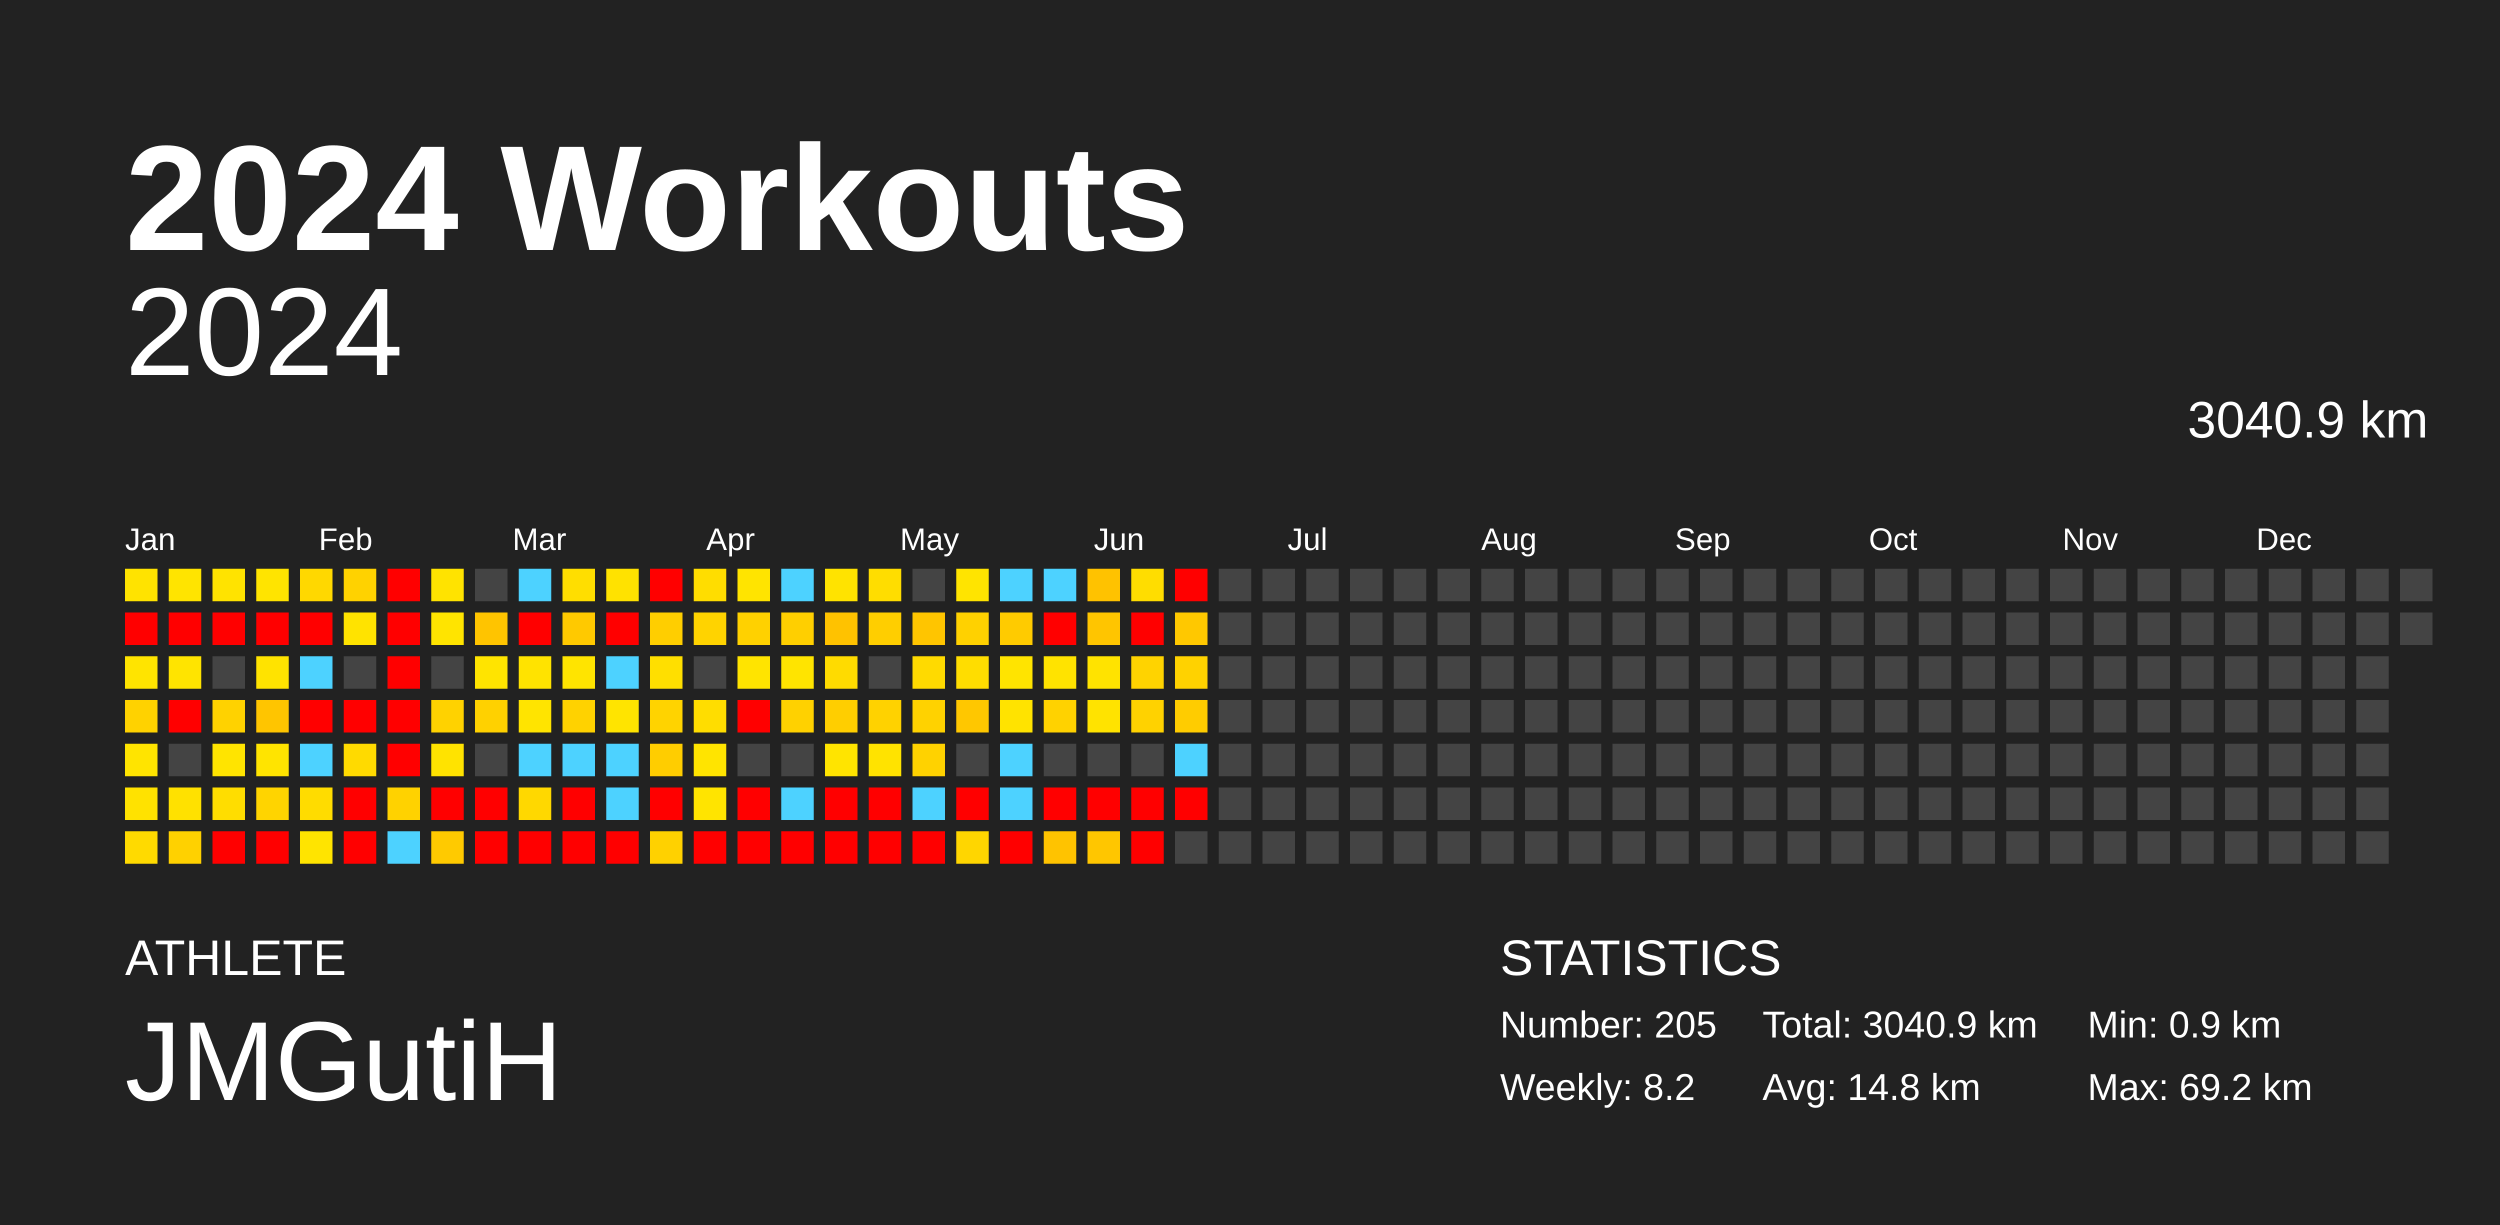
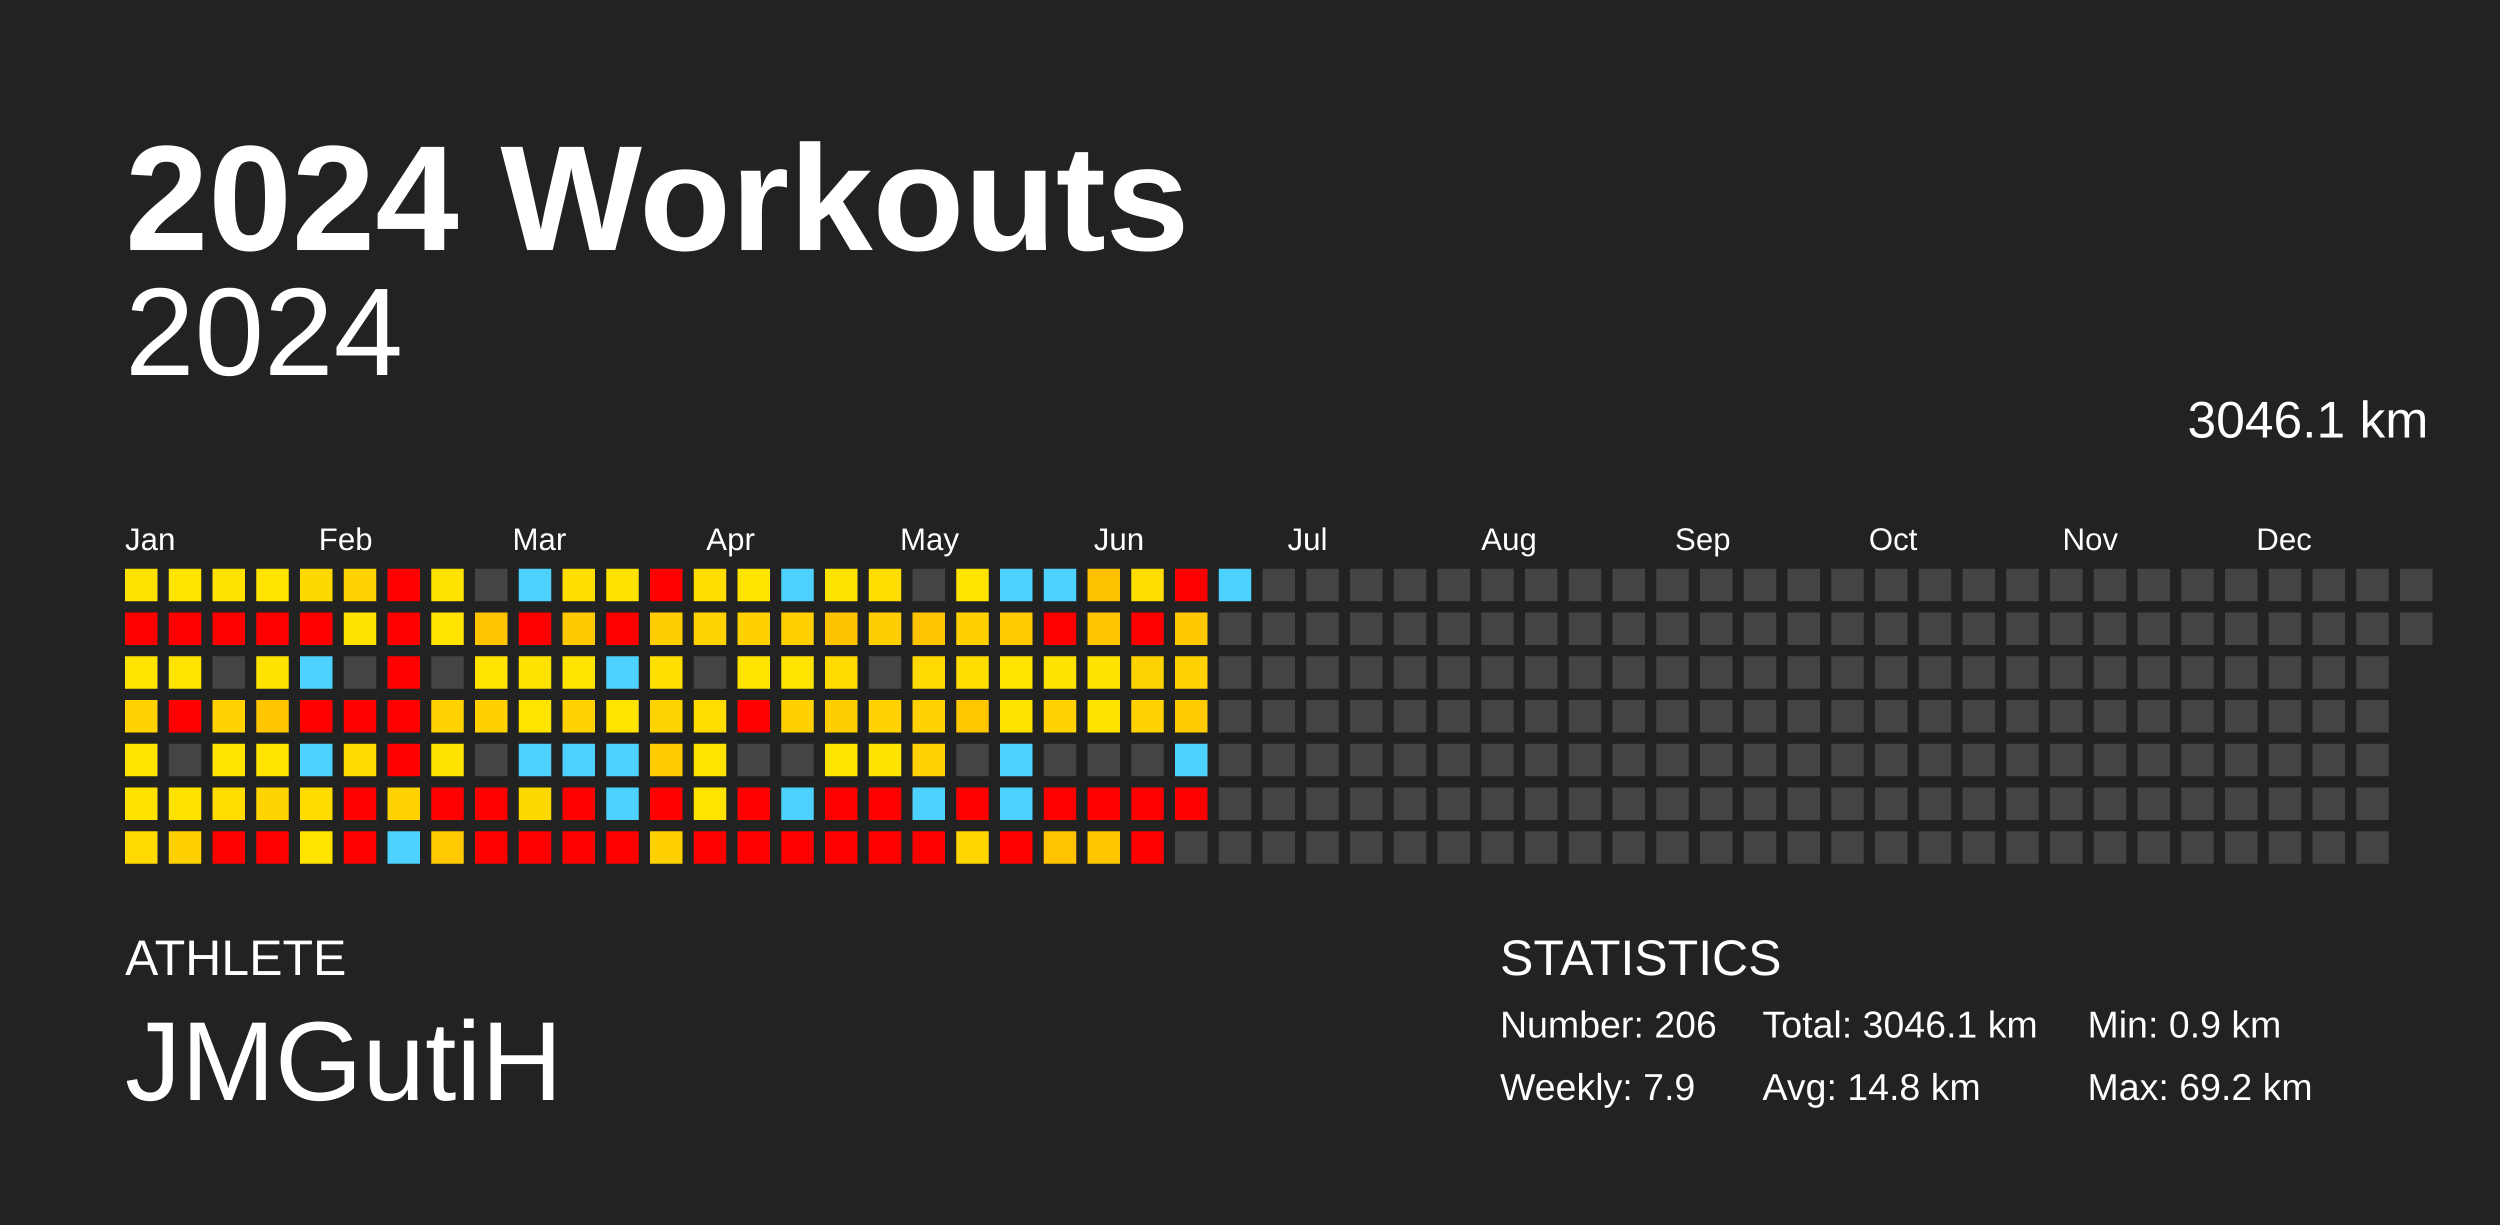
<svg xmlns="http://www.w3.org/2000/svg" baseProfile="full" height="98mm" version="1.1" viewBox="0,0,200,98" width="200mm">
  <defs />
  <rect fill="#222222" height="98" width="200" x="0" y="0" />
  <text fill="#FFFFFF" style="font-size:12px; font-family:Arial; font-weight:bold;" x="10" y="20">2024 Workouts</text>
  <text fill="#FFFFFF" style="font-size:4px; font-family:Arial" x="10" y="78">ATHLETE</text>
  <text fill="#FFFFFF" style="font-size:9px; font-family:Arial" x="10" y="88">JMGutiH</text>
  <text fill="#FFFFFF" style="font-size:4px; font-family:Arial" x="120" y="78">STATISTICS</text>
-   <text fill="#FFFFFF" style="font-size:3px; font-family:Arial" x="120" y="83">Number: 205</text>
-   <text fill="#FFFFFF" style="font-size:3px; font-family:Arial" x="120" y="88">Weekly: 8.2</text>
-   <text fill="#FFFFFF" style="font-size:3px; font-family:Arial" x="141" y="83">Total: 3040.9 km</text>
+   <text fill="#FFFFFF" style="font-size:3px; font-family:Arial" x="120" y="83">Number: 206</text>
+   <text fill="#FFFFFF" style="font-size:3px; font-family:Arial" x="120" y="88">Weekly: 7.9</text>
+   <text fill="#FFFFFF" style="font-size:3px; font-family:Arial" x="141" y="83">Total: 3046.1 km</text>
  <text fill="#FFFFFF" style="font-size:3px; font-family:Arial" x="141" y="88">Avg: 14.8 km</text>
  <text fill="#FFFFFF" style="font-size:3px; font-family:Arial" x="167" y="83">Min: 0.9 km</text>
  <text fill="#FFFFFF" style="font-size:3px; font-family:Arial" x="167" y="88">Max: 69.2 km</text>
  <text alignment-baseline="hanging" fill="#FFFFFF" style="font-size:10.0px; font-family:Arial;" x="10" y="30">2024</text>
-   <text alignment-baseline="hanging" fill="#FFFFFF" style="font-size:4.125px; font-family:Arial;" x="175" y="35">3040.9 km</text>
+   <text alignment-baseline="hanging" fill="#FFFFFF" style="font-size:4.125px; font-family:Arial;" x="175" y="35">3046.1 km</text>
  <text fill="#FFFFFF" style="font-size:2.5px; font-family:Arial" x="10.0" y="44">Jan</text>
  <text fill="#FFFFFF" style="font-size:2.5px; font-family:Arial" x="25.5" y="44">Feb</text>
  <text fill="#FFFFFF" style="font-size:2.5px; font-family:Arial" x="41.0" y="44">Mar</text>
  <text fill="#FFFFFF" style="font-size:2.5px; font-family:Arial" x="56.5" y="44">Apr</text>
  <text fill="#FFFFFF" style="font-size:2.5px; font-family:Arial" x="72.0" y="44">May</text>
  <text fill="#FFFFFF" style="font-size:2.5px; font-family:Arial" x="87.5" y="44">Jun</text>
  <text fill="#FFFFFF" style="font-size:2.5px; font-family:Arial" x="103.0" y="44">Jul</text>
  <text fill="#FFFFFF" style="font-size:2.5px; font-family:Arial" x="118.5" y="44">Aug</text>
  <text fill="#FFFFFF" style="font-size:2.5px; font-family:Arial" x="134.0" y="44">Sep</text>
  <text fill="#FFFFFF" style="font-size:2.5px; font-family:Arial" x="149.5" y="44">Oct</text>
  <text fill="#FFFFFF" style="font-size:2.5px; font-family:Arial" x="165.0" y="44">Nov</text>
  <text fill="#FFFFFF" style="font-size:2.5px; font-family:Arial" x="180.5" y="44">Dec</text>
  <rect fill="#ffe300" height="2.6" width="2.6" x="10.0" y="45.5" />
  <rect fill="red" height="2.6" width="2.6" x="10.0" y="49.0" />
  <rect fill="#ffe400" height="2.6" width="2.6" x="10.0" y="52.5" />
  <rect fill="#ffd200" height="2.6" width="2.6" x="10.0" y="56.0" />
  <rect fill="#ffe400" height="2.6" width="2.6" x="10.0" y="59.5" />
  <rect fill="#ffe200" height="2.6" width="2.6" x="10.0" y="63.0" />
  <rect fill="#ffda00" height="2.6" width="2.6" x="10.0" y="66.5" />
  <rect fill="#ffe400" height="2.6" width="2.6" x="13.5" y="45.5" />
  <rect fill="red" height="2.6" width="2.6" x="13.5" y="49.0" />
  <rect fill="#ffe400" height="2.6" width="2.6" x="13.5" y="52.5" />
  <rect fill="red" height="2.6" width="2.6" x="13.5" y="56.0" />
  <rect fill="#444444" height="2.6" width="2.6" x="13.5" y="59.5" />
  <rect fill="#ffe100" height="2.6" width="2.6" x="13.5" y="63.0" />
  <rect fill="#ffd100" height="2.6" width="2.6" x="13.5" y="66.5" />
  <rect fill="#ffe300" height="2.6" width="2.6" x="17.0" y="45.5" />
  <rect fill="red" height="2.6" width="2.6" x="17.0" y="49.0" />
  <rect fill="#444444" height="2.6" width="2.6" x="17.0" y="52.5" />
  <rect fill="#ffd200" height="2.6" width="2.6" x="17.0" y="56.0" />
  <rect fill="#ffe400" height="2.6" width="2.6" x="17.0" y="59.5" />
  <rect fill="#ffdd00" height="2.6" width="2.6" x="17.0" y="63.0" />
  <rect fill="red" height="2.6" width="2.6" x="17.0" y="66.5" />
  <rect fill="#ffe400" height="2.6" width="2.6" x="20.5" y="45.5" />
  <rect fill="red" height="2.6" width="2.6" x="20.5" y="49.0" />
  <rect fill="#ffe300" height="2.6" width="2.6" x="20.5" y="52.5" />
  <rect fill="#ffc500" height="2.6" width="2.6" x="20.5" y="56.0" />
  <rect fill="#ffe400" height="2.6" width="2.6" x="20.5" y="59.5" />
  <rect fill="#ffd400" height="2.6" width="2.6" x="20.5" y="63.0" />
  <rect fill="red" height="2.6" width="2.6" x="20.5" y="66.5" />
  <rect fill="#ffd800" height="2.6" width="2.6" x="24.0" y="45.5" />
  <rect fill="red" height="2.6" width="2.6" x="24.0" y="49.0" />
  <rect fill="#4dd2ff" height="2.6" width="2.6" x="24.0" y="52.5" />
  <rect fill="red" height="2.6" width="2.6" x="24.0" y="56.0" />
  <rect fill="#4dd2ff" height="2.6" width="2.6" x="24.0" y="59.5" />
  <rect fill="#ffdc00" height="2.6" width="2.6" x="24.0" y="63.0" />
  <rect fill="#ffe400" height="2.6" width="2.6" x="24.0" y="66.5" />
  <rect fill="#ffd200" height="2.6" width="2.6" x="27.5" y="45.5" />
  <rect fill="#ffe300" height="2.6" width="2.6" x="27.5" y="49.0" />
  <rect fill="#444444" height="2.6" width="2.6" x="27.5" y="52.5" />
  <rect fill="red" height="2.6" width="2.6" x="27.5" y="56.0" />
  <rect fill="#ffda00" height="2.6" width="2.6" x="27.5" y="59.5" />
  <rect fill="red" height="2.6" width="2.6" x="27.5" y="63.0" />
  <rect fill="red" height="2.6" width="2.6" x="27.5" y="66.5" />
  <rect fill="red" height="2.6" width="2.6" x="31.0" y="45.5" />
  <rect fill="red" height="2.6" width="2.6" x="31.0" y="49.0" />
  <rect fill="red" height="2.6" width="2.6" x="31.0" y="52.5" />
  <rect fill="red" height="2.6" width="2.6" x="31.0" y="56.0" />
  <rect fill="red" height="2.6" width="2.6" x="31.0" y="59.5" />
  <rect fill="#ffd200" height="2.6" width="2.6" x="31.0" y="63.0" />
  <rect fill="#4dd2ff" height="2.6" width="2.6" x="31.0" y="66.5" />
  <rect fill="#ffe300" height="2.6" width="2.6" x="34.5" y="45.5" />
  <rect fill="#ffe400" height="2.6" width="2.6" x="34.5" y="49.0" />
  <rect fill="#444444" height="2.6" width="2.6" x="34.5" y="52.5" />
  <rect fill="#ffd200" height="2.6" width="2.6" x="34.5" y="56.0" />
  <rect fill="#ffe300" height="2.6" width="2.6" x="34.5" y="59.5" />
  <rect fill="red" height="2.6" width="2.6" x="34.5" y="63.0" />
  <rect fill="#ffca00" height="2.6" width="2.6" x="34.5" y="66.5" />
  <rect fill="#444444" height="2.6" width="2.6" x="38.0" y="45.5" />
  <rect fill="#ffc400" height="2.6" width="2.6" x="38.0" y="49.0" />
  <rect fill="#ffe400" height="2.6" width="2.6" x="38.0" y="52.5" />
  <rect fill="#ffd100" height="2.6" width="2.6" x="38.0" y="56.0" />
  <rect fill="#444444" height="2.6" width="2.6" x="38.0" y="59.5" />
  <rect fill="red" height="2.6" width="2.6" x="38.0" y="63.0" />
  <rect fill="red" height="2.6" width="2.6" x="38.0" y="66.5" />
  <rect fill="#4dd2ff" height="2.6" width="2.6" x="41.5" y="45.5" />
  <rect fill="red" height="2.6" width="2.6" x="41.5" y="49.0" />
  <rect fill="#ffe300" height="2.6" width="2.6" x="41.5" y="52.5" />
  <rect fill="#ffe400" height="2.6" width="2.6" x="41.5" y="56.0" />
  <rect fill="#4dd2ff" height="2.6" width="2.6" x="41.5" y="59.5" />
  <rect fill="#ffd800" height="2.6" width="2.6" x="41.5" y="63.0" />
  <rect fill="red" height="2.6" width="2.6" x="41.5" y="66.5" />
  <rect fill="#ffde00" height="2.6" width="2.6" x="45.0" y="45.5" />
  <rect fill="#ffc900" height="2.6" width="2.6" x="45.0" y="49.0" />
  <rect fill="#ffe400" height="2.6" width="2.6" x="45.0" y="52.5" />
  <rect fill="#ffd200" height="2.6" width="2.6" x="45.0" y="56.0" />
  <rect fill="#4dd2ff" height="2.6" width="2.6" x="45.0" y="59.5" />
  <rect fill="red" height="2.6" width="2.6" x="45.0" y="63.0" />
  <rect fill="red" height="2.6" width="2.6" x="45.0" y="66.5" />
  <rect fill="#ffe200" height="2.6" width="2.6" x="48.5" y="45.5" />
  <rect fill="red" height="2.6" width="2.6" x="48.5" y="49.0" />
  <rect fill="#4dd2ff" height="2.6" width="2.6" x="48.5" y="52.5" />
  <rect fill="#ffe400" height="2.6" width="2.6" x="48.5" y="56.0" />
  <rect fill="#4dd2ff" height="2.6" width="2.6" x="48.5" y="59.5" />
  <rect fill="#4dd2ff" height="2.6" width="2.6" x="48.5" y="63.0" />
  <rect fill="red" height="2.6" width="2.6" x="48.5" y="66.5" />
  <rect fill="red" height="2.6" width="2.6" x="52.0" y="45.5" />
  <rect fill="#ffce00" height="2.6" width="2.6" x="52.0" y="49.0" />
  <rect fill="#ffdf00" height="2.6" width="2.6" x="52.0" y="52.5" />
  <rect fill="#ffd300" height="2.6" width="2.6" x="52.0" y="56.0" />
  <rect fill="#ffcd00" height="2.6" width="2.6" x="52.0" y="59.5" />
  <rect fill="red" height="2.6" width="2.6" x="52.0" y="63.0" />
  <rect fill="#ffd100" height="2.6" width="2.6" x="52.0" y="66.5" />
  <rect fill="#ffdd00" height="2.6" width="2.6" x="55.5" y="45.5" />
  <rect fill="#ffd300" height="2.6" width="2.6" x="55.5" y="49.0" />
  <rect fill="#444444" height="2.6" width="2.6" x="55.5" y="52.5" />
  <rect fill="#ffdd00" height="2.6" width="2.6" x="55.5" y="56.0" />
  <rect fill="#ffe400" height="2.6" width="2.6" x="55.5" y="59.5" />
  <rect fill="#ffe400" height="2.6" width="2.6" x="55.5" y="63.0" />
  <rect fill="red" height="2.6" width="2.6" x="55.5" y="66.5" />
  <rect fill="#ffe400" height="2.6" width="2.6" x="59.0" y="45.5" />
  <rect fill="#ffd100" height="2.6" width="2.6" x="59.0" y="49.0" />
  <rect fill="#ffe400" height="2.6" width="2.6" x="59.0" y="52.5" />
  <rect fill="red" height="2.6" width="2.6" x="59.0" y="56.0" />
  <rect fill="#444444" height="2.6" width="2.6" x="59.0" y="59.5" />
  <rect fill="red" height="2.6" width="2.6" x="59.0" y="63.0" />
  <rect fill="red" height="2.6" width="2.6" x="59.0" y="66.5" />
  <rect fill="#4dd2ff" height="2.6" width="2.6" x="62.5" y="45.5" />
  <rect fill="#ffcf00" height="2.6" width="2.6" x="62.5" y="49.0" />
  <rect fill="#ffe400" height="2.6" width="2.6" x="62.5" y="52.5" />
  <rect fill="#ffd100" height="2.6" width="2.6" x="62.5" y="56.0" />
  <rect fill="#444444" height="2.6" width="2.6" x="62.5" y="59.5" />
  <rect fill="#4dd2ff" height="2.6" width="2.6" x="62.5" y="63.0" />
  <rect fill="red" height="2.6" width="2.6" x="62.5" y="66.5" />
  <rect fill="#ffe300" height="2.6" width="2.6" x="66.0" y="45.5" />
  <rect fill="#ffc200" height="2.6" width="2.6" x="66.0" y="49.0" />
  <rect fill="#ffdb00" height="2.6" width="2.6" x="66.0" y="52.5" />
  <rect fill="#ffce00" height="2.6" width="2.6" x="66.0" y="56.0" />
  <rect fill="#ffe400" height="2.6" width="2.6" x="66.0" y="59.5" />
  <rect fill="red" height="2.6" width="2.6" x="66.0" y="63.0" />
  <rect fill="red" height="2.6" width="2.6" x="66.0" y="66.5" />
  <rect fill="#ffdd00" height="2.6" width="2.6" x="69.5" y="45.5" />
  <rect fill="#ffce00" height="2.6" width="2.6" x="69.5" y="49.0" />
  <rect fill="#444444" height="2.6" width="2.6" x="69.5" y="52.5" />
  <rect fill="#ffd200" height="2.6" width="2.6" x="69.5" y="56.0" />
  <rect fill="#ffe300" height="2.6" width="2.6" x="69.5" y="59.5" />
  <rect fill="red" height="2.6" width="2.6" x="69.5" y="63.0" />
  <rect fill="red" height="2.6" width="2.6" x="69.5" y="66.5" />
  <rect fill="#444444" height="2.6" width="2.6" x="73.0" y="45.5" />
  <rect fill="#ffc500" height="2.6" width="2.6" x="73.0" y="49.0" />
  <rect fill="#ffda00" height="2.6" width="2.6" x="73.0" y="52.5" />
  <rect fill="#ffd200" height="2.6" width="2.6" x="73.0" y="56.0" />
  <rect fill="#ffd200" height="2.6" width="2.6" x="73.0" y="59.5" />
  <rect fill="#4dd2ff" height="2.6" width="2.6" x="73.0" y="63.0" />
  <rect fill="red" height="2.6" width="2.6" x="73.0" y="66.5" />
  <rect fill="#ffe400" height="2.6" width="2.6" x="76.5" y="45.5" />
  <rect fill="#ffd100" height="2.6" width="2.6" x="76.5" y="49.0" />
  <rect fill="#ffdd00" height="2.6" width="2.6" x="76.5" y="52.5" />
  <rect fill="#ffc700" height="2.6" width="2.6" x="76.5" y="56.0" />
  <rect fill="#444444" height="2.6" width="2.6" x="76.5" y="59.5" />
  <rect fill="red" height="2.6" width="2.6" x="76.5" y="63.0" />
  <rect fill="#ffd600" height="2.6" width="2.6" x="76.5" y="66.5" />
  <rect fill="#4dd2ff" height="2.6" width="2.6" x="80.0" y="45.5" />
  <rect fill="#ffcb00" height="2.6" width="2.6" x="80.0" y="49.0" />
  <rect fill="#ffe400" height="2.6" width="2.6" x="80.0" y="52.5" />
  <rect fill="#ffe300" height="2.6" width="2.6" x="80.0" y="56.0" />
  <rect fill="#4dd2ff" height="2.6" width="2.6" x="80.0" y="59.5" />
  <rect fill="#4dd2ff" height="2.6" width="2.6" x="80.0" y="63.0" />
  <rect fill="red" height="2.6" width="2.6" x="80.0" y="66.5" />
  <rect fill="#4dd2ff" height="2.6" width="2.6" x="83.5" y="45.5" />
  <rect fill="red" height="2.6" width="2.6" x="83.5" y="49.0" />
  <rect fill="#ffe300" height="2.6" width="2.6" x="83.5" y="52.5" />
  <rect fill="#ffd200" height="2.6" width="2.6" x="83.5" y="56.0" />
  <rect fill="#444444" height="2.6" width="2.6" x="83.5" y="59.5" />
  <rect fill="red" height="2.6" width="2.6" x="83.5" y="63.0" />
  <rect fill="#ffc300" height="2.6" width="2.6" x="83.5" y="66.5" />
  <rect fill="#ffc200" height="2.6" width="2.6" x="87.0" y="45.5" />
  <rect fill="#ffc500" height="2.6" width="2.6" x="87.0" y="49.0" />
  <rect fill="#ffe300" height="2.6" width="2.6" x="87.0" y="52.5" />
  <rect fill="#ffe300" height="2.6" width="2.6" x="87.0" y="56.0" />
  <rect fill="#444444" height="2.6" width="2.6" x="87.0" y="59.5" />
  <rect fill="red" height="2.6" width="2.6" x="87.0" y="63.0" />
  <rect fill="#ffc600" height="2.6" width="2.6" x="87.0" y="66.5" />
  <rect fill="#ffdd00" height="2.6" width="2.6" x="90.5" y="45.5" />
  <rect fill="red" height="2.6" width="2.6" x="90.5" y="49.0" />
  <rect fill="#ffd300" height="2.6" width="2.6" x="90.5" y="52.5" />
  <rect fill="#ffd200" height="2.6" width="2.6" x="90.5" y="56.0" />
  <rect fill="#444444" height="2.6" width="2.6" x="90.5" y="59.5" />
  <rect fill="red" height="2.6" width="2.6" x="90.5" y="63.0" />
  <rect fill="red" height="2.6" width="2.6" x="90.5" y="66.5" />
  <rect fill="red" height="2.6" width="2.6" x="94.0" y="45.5" />
  <rect fill="#ffc800" height="2.6" width="2.6" x="94.0" y="49.0" />
  <rect fill="#ffd200" height="2.6" width="2.6" x="94.0" y="52.5" />
  <rect fill="#ffcc00" height="2.6" width="2.6" x="94.0" y="56.0" />
  <rect fill="#4dd2ff" height="2.6" width="2.6" x="94.0" y="59.5" />
  <rect fill="red" height="2.6" width="2.6" x="94.0" y="63.0" />
  <rect fill="#444444" height="2.6" width="2.6" x="94.0" y="66.5" />
-   <rect fill="#444444" height="2.6" width="2.6" x="97.5" y="45.5" />
+   <rect fill="#4dd2ff" height="2.6" width="2.6" x="97.5" y="45.5" />
  <rect fill="#444444" height="2.6" width="2.6" x="97.5" y="49.0" />
  <rect fill="#444444" height="2.6" width="2.6" x="97.5" y="52.5" />
  <rect fill="#444444" height="2.6" width="2.6" x="97.5" y="56.0" />
  <rect fill="#444444" height="2.6" width="2.6" x="97.5" y="59.5" />
  <rect fill="#444444" height="2.6" width="2.6" x="97.5" y="63.0" />
  <rect fill="#444444" height="2.6" width="2.6" x="97.5" y="66.5" />
  <rect fill="#444444" height="2.6" width="2.6" x="101.0" y="45.5" />
  <rect fill="#444444" height="2.6" width="2.6" x="101.0" y="49.0" />
  <rect fill="#444444" height="2.6" width="2.6" x="101.0" y="52.5" />
  <rect fill="#444444" height="2.6" width="2.6" x="101.0" y="56.0" />
  <rect fill="#444444" height="2.6" width="2.6" x="101.0" y="59.5" />
  <rect fill="#444444" height="2.6" width="2.6" x="101.0" y="63.0" />
  <rect fill="#444444" height="2.6" width="2.6" x="101.0" y="66.5" />
  <rect fill="#444444" height="2.6" width="2.6" x="104.5" y="45.5" />
  <rect fill="#444444" height="2.6" width="2.6" x="104.5" y="49.0" />
  <rect fill="#444444" height="2.6" width="2.6" x="104.5" y="52.5" />
  <rect fill="#444444" height="2.6" width="2.6" x="104.5" y="56.0" />
  <rect fill="#444444" height="2.6" width="2.6" x="104.5" y="59.5" />
  <rect fill="#444444" height="2.6" width="2.6" x="104.5" y="63.0" />
  <rect fill="#444444" height="2.6" width="2.6" x="104.5" y="66.5" />
  <rect fill="#444444" height="2.6" width="2.6" x="108.0" y="45.5" />
  <rect fill="#444444" height="2.6" width="2.6" x="108.0" y="49.0" />
  <rect fill="#444444" height="2.6" width="2.6" x="108.0" y="52.5" />
  <rect fill="#444444" height="2.6" width="2.6" x="108.0" y="56.0" />
  <rect fill="#444444" height="2.6" width="2.6" x="108.0" y="59.5" />
  <rect fill="#444444" height="2.6" width="2.6" x="108.0" y="63.0" />
  <rect fill="#444444" height="2.6" width="2.6" x="108.0" y="66.5" />
  <rect fill="#444444" height="2.6" width="2.6" x="111.5" y="45.5" />
  <rect fill="#444444" height="2.6" width="2.6" x="111.5" y="49.0" />
  <rect fill="#444444" height="2.6" width="2.6" x="111.5" y="52.5" />
  <rect fill="#444444" height="2.6" width="2.6" x="111.5" y="56.0" />
  <rect fill="#444444" height="2.6" width="2.6" x="111.5" y="59.5" />
  <rect fill="#444444" height="2.6" width="2.6" x="111.5" y="63.0" />
  <rect fill="#444444" height="2.6" width="2.6" x="111.5" y="66.5" />
  <rect fill="#444444" height="2.6" width="2.6" x="115.0" y="45.5" />
  <rect fill="#444444" height="2.6" width="2.6" x="115.0" y="49.0" />
  <rect fill="#444444" height="2.6" width="2.6" x="115.0" y="52.5" />
  <rect fill="#444444" height="2.6" width="2.6" x="115.0" y="56.0" />
  <rect fill="#444444" height="2.6" width="2.6" x="115.0" y="59.5" />
  <rect fill="#444444" height="2.6" width="2.6" x="115.0" y="63.0" />
  <rect fill="#444444" height="2.6" width="2.6" x="115.0" y="66.5" />
  <rect fill="#444444" height="2.6" width="2.6" x="118.5" y="45.5" />
  <rect fill="#444444" height="2.6" width="2.6" x="118.5" y="49.0" />
  <rect fill="#444444" height="2.6" width="2.6" x="118.5" y="52.5" />
  <rect fill="#444444" height="2.6" width="2.6" x="118.5" y="56.0" />
  <rect fill="#444444" height="2.6" width="2.6" x="118.5" y="59.5" />
  <rect fill="#444444" height="2.6" width="2.6" x="118.5" y="63.0" />
  <rect fill="#444444" height="2.6" width="2.6" x="118.5" y="66.5" />
  <rect fill="#444444" height="2.6" width="2.6" x="122.0" y="45.5" />
  <rect fill="#444444" height="2.6" width="2.6" x="122.0" y="49.0" />
  <rect fill="#444444" height="2.6" width="2.6" x="122.0" y="52.5" />
  <rect fill="#444444" height="2.6" width="2.6" x="122.0" y="56.0" />
  <rect fill="#444444" height="2.6" width="2.6" x="122.0" y="59.5" />
  <rect fill="#444444" height="2.6" width="2.6" x="122.0" y="63.0" />
  <rect fill="#444444" height="2.6" width="2.6" x="122.0" y="66.5" />
  <rect fill="#444444" height="2.6" width="2.6" x="125.5" y="45.5" />
  <rect fill="#444444" height="2.6" width="2.6" x="125.5" y="49.0" />
  <rect fill="#444444" height="2.6" width="2.6" x="125.5" y="52.5" />
  <rect fill="#444444" height="2.6" width="2.6" x="125.5" y="56.0" />
  <rect fill="#444444" height="2.6" width="2.6" x="125.5" y="59.5" />
  <rect fill="#444444" height="2.6" width="2.6" x="125.5" y="63.0" />
  <rect fill="#444444" height="2.6" width="2.6" x="125.5" y="66.5" />
  <rect fill="#444444" height="2.6" width="2.6" x="129.0" y="45.5" />
  <rect fill="#444444" height="2.6" width="2.6" x="129.0" y="49.0" />
  <rect fill="#444444" height="2.6" width="2.6" x="129.0" y="52.5" />
  <rect fill="#444444" height="2.6" width="2.6" x="129.0" y="56.0" />
  <rect fill="#444444" height="2.6" width="2.6" x="129.0" y="59.5" />
  <rect fill="#444444" height="2.6" width="2.6" x="129.0" y="63.0" />
  <rect fill="#444444" height="2.6" width="2.6" x="129.0" y="66.5" />
  <rect fill="#444444" height="2.6" width="2.6" x="132.5" y="45.5" />
  <rect fill="#444444" height="2.6" width="2.6" x="132.5" y="49.0" />
  <rect fill="#444444" height="2.6" width="2.6" x="132.5" y="52.5" />
  <rect fill="#444444" height="2.6" width="2.6" x="132.5" y="56.0" />
  <rect fill="#444444" height="2.6" width="2.6" x="132.5" y="59.5" />
  <rect fill="#444444" height="2.6" width="2.6" x="132.5" y="63.0" />
  <rect fill="#444444" height="2.6" width="2.6" x="132.5" y="66.5" />
  <rect fill="#444444" height="2.6" width="2.6" x="136.0" y="45.5" />
  <rect fill="#444444" height="2.6" width="2.6" x="136.0" y="49.0" />
  <rect fill="#444444" height="2.6" width="2.6" x="136.0" y="52.5" />
  <rect fill="#444444" height="2.6" width="2.6" x="136.0" y="56.0" />
  <rect fill="#444444" height="2.6" width="2.6" x="136.0" y="59.5" />
  <rect fill="#444444" height="2.6" width="2.6" x="136.0" y="63.0" />
  <rect fill="#444444" height="2.6" width="2.6" x="136.0" y="66.5" />
  <rect fill="#444444" height="2.6" width="2.6" x="139.5" y="45.5" />
  <rect fill="#444444" height="2.6" width="2.6" x="139.5" y="49.0" />
  <rect fill="#444444" height="2.6" width="2.6" x="139.5" y="52.5" />
  <rect fill="#444444" height="2.6" width="2.6" x="139.5" y="56.0" />
  <rect fill="#444444" height="2.6" width="2.6" x="139.5" y="59.5" />
  <rect fill="#444444" height="2.6" width="2.6" x="139.5" y="63.0" />
  <rect fill="#444444" height="2.6" width="2.6" x="139.5" y="66.5" />
  <rect fill="#444444" height="2.6" width="2.6" x="143.0" y="45.5" />
  <rect fill="#444444" height="2.6" width="2.6" x="143.0" y="49.0" />
  <rect fill="#444444" height="2.6" width="2.6" x="143.0" y="52.5" />
  <rect fill="#444444" height="2.6" width="2.6" x="143.0" y="56.0" />
  <rect fill="#444444" height="2.6" width="2.6" x="143.0" y="59.5" />
  <rect fill="#444444" height="2.6" width="2.6" x="143.0" y="63.0" />
  <rect fill="#444444" height="2.6" width="2.6" x="143.0" y="66.5" />
  <rect fill="#444444" height="2.6" width="2.6" x="146.5" y="45.5" />
  <rect fill="#444444" height="2.6" width="2.6" x="146.5" y="49.0" />
  <rect fill="#444444" height="2.6" width="2.6" x="146.5" y="52.5" />
  <rect fill="#444444" height="2.6" width="2.6" x="146.5" y="56.0" />
  <rect fill="#444444" height="2.6" width="2.6" x="146.5" y="59.5" />
  <rect fill="#444444" height="2.6" width="2.6" x="146.5" y="63.0" />
  <rect fill="#444444" height="2.6" width="2.6" x="146.5" y="66.5" />
  <rect fill="#444444" height="2.6" width="2.6" x="150.0" y="45.5" />
  <rect fill="#444444" height="2.6" width="2.6" x="150.0" y="49.0" />
  <rect fill="#444444" height="2.6" width="2.6" x="150.0" y="52.5" />
  <rect fill="#444444" height="2.6" width="2.6" x="150.0" y="56.0" />
  <rect fill="#444444" height="2.6" width="2.6" x="150.0" y="59.5" />
  <rect fill="#444444" height="2.6" width="2.6" x="150.0" y="63.0" />
  <rect fill="#444444" height="2.6" width="2.6" x="150.0" y="66.5" />
  <rect fill="#444444" height="2.6" width="2.6" x="153.5" y="45.5" />
  <rect fill="#444444" height="2.6" width="2.6" x="153.5" y="49.0" />
  <rect fill="#444444" height="2.6" width="2.6" x="153.5" y="52.5" />
  <rect fill="#444444" height="2.6" width="2.6" x="153.5" y="56.0" />
  <rect fill="#444444" height="2.6" width="2.6" x="153.5" y="59.5" />
  <rect fill="#444444" height="2.6" width="2.6" x="153.5" y="63.0" />
  <rect fill="#444444" height="2.6" width="2.6" x="153.5" y="66.5" />
  <rect fill="#444444" height="2.6" width="2.6" x="157.0" y="45.5" />
  <rect fill="#444444" height="2.6" width="2.6" x="157.0" y="49.0" />
  <rect fill="#444444" height="2.6" width="2.6" x="157.0" y="52.5" />
  <rect fill="#444444" height="2.6" width="2.6" x="157.0" y="56.0" />
  <rect fill="#444444" height="2.6" width="2.6" x="157.0" y="59.5" />
  <rect fill="#444444" height="2.6" width="2.6" x="157.0" y="63.0" />
  <rect fill="#444444" height="2.6" width="2.6" x="157.0" y="66.5" />
  <rect fill="#444444" height="2.6" width="2.6" x="160.5" y="45.5" />
  <rect fill="#444444" height="2.6" width="2.6" x="160.5" y="49.0" />
  <rect fill="#444444" height="2.6" width="2.6" x="160.5" y="52.5" />
  <rect fill="#444444" height="2.6" width="2.6" x="160.5" y="56.0" />
  <rect fill="#444444" height="2.6" width="2.6" x="160.5" y="59.5" />
  <rect fill="#444444" height="2.6" width="2.6" x="160.5" y="63.0" />
  <rect fill="#444444" height="2.6" width="2.6" x="160.5" y="66.5" />
  <rect fill="#444444" height="2.6" width="2.6" x="164.0" y="45.5" />
  <rect fill="#444444" height="2.6" width="2.6" x="164.0" y="49.0" />
  <rect fill="#444444" height="2.6" width="2.6" x="164.0" y="52.5" />
  <rect fill="#444444" height="2.6" width="2.6" x="164.0" y="56.0" />
  <rect fill="#444444" height="2.6" width="2.6" x="164.0" y="59.5" />
  <rect fill="#444444" height="2.6" width="2.6" x="164.0" y="63.0" />
  <rect fill="#444444" height="2.6" width="2.6" x="164.0" y="66.5" />
  <rect fill="#444444" height="2.6" width="2.6" x="167.5" y="45.5" />
  <rect fill="#444444" height="2.6" width="2.6" x="167.5" y="49.0" />
  <rect fill="#444444" height="2.6" width="2.6" x="167.5" y="52.5" />
  <rect fill="#444444" height="2.6" width="2.6" x="167.5" y="56.0" />
  <rect fill="#444444" height="2.6" width="2.6" x="167.5" y="59.5" />
  <rect fill="#444444" height="2.6" width="2.6" x="167.5" y="63.0" />
  <rect fill="#444444" height="2.6" width="2.6" x="167.5" y="66.5" />
  <rect fill="#444444" height="2.6" width="2.6" x="171.0" y="45.5" />
  <rect fill="#444444" height="2.6" width="2.6" x="171.0" y="49.0" />
  <rect fill="#444444" height="2.6" width="2.6" x="171.0" y="52.5" />
  <rect fill="#444444" height="2.6" width="2.6" x="171.0" y="56.0" />
  <rect fill="#444444" height="2.6" width="2.6" x="171.0" y="59.5" />
  <rect fill="#444444" height="2.6" width="2.6" x="171.0" y="63.0" />
  <rect fill="#444444" height="2.6" width="2.6" x="171.0" y="66.5" />
  <rect fill="#444444" height="2.6" width="2.6" x="174.5" y="45.5" />
  <rect fill="#444444" height="2.6" width="2.6" x="174.5" y="49.0" />
  <rect fill="#444444" height="2.6" width="2.6" x="174.5" y="52.5" />
  <rect fill="#444444" height="2.6" width="2.6" x="174.5" y="56.0" />
  <rect fill="#444444" height="2.6" width="2.6" x="174.5" y="59.5" />
  <rect fill="#444444" height="2.6" width="2.6" x="174.5" y="63.0" />
  <rect fill="#444444" height="2.6" width="2.6" x="174.5" y="66.5" />
  <rect fill="#444444" height="2.6" width="2.6" x="178.0" y="45.5" />
  <rect fill="#444444" height="2.6" width="2.6" x="178.0" y="49.0" />
  <rect fill="#444444" height="2.6" width="2.6" x="178.0" y="52.5" />
  <rect fill="#444444" height="2.6" width="2.6" x="178.0" y="56.0" />
  <rect fill="#444444" height="2.6" width="2.6" x="178.0" y="59.5" />
  <rect fill="#444444" height="2.6" width="2.6" x="178.0" y="63.0" />
  <rect fill="#444444" height="2.6" width="2.6" x="178.0" y="66.5" />
  <rect fill="#444444" height="2.6" width="2.6" x="181.5" y="45.5" />
  <rect fill="#444444" height="2.6" width="2.6" x="181.5" y="49.0" />
  <rect fill="#444444" height="2.6" width="2.6" x="181.5" y="52.5" />
  <rect fill="#444444" height="2.6" width="2.6" x="181.5" y="56.0" />
  <rect fill="#444444" height="2.6" width="2.6" x="181.5" y="59.5" />
  <rect fill="#444444" height="2.6" width="2.6" x="181.5" y="63.0" />
  <rect fill="#444444" height="2.6" width="2.6" x="181.5" y="66.5" />
  <rect fill="#444444" height="2.6" width="2.6" x="185.0" y="45.5" />
  <rect fill="#444444" height="2.6" width="2.6" x="185.0" y="49.0" />
  <rect fill="#444444" height="2.6" width="2.6" x="185.0" y="52.5" />
  <rect fill="#444444" height="2.6" width="2.6" x="185.0" y="56.0" />
  <rect fill="#444444" height="2.6" width="2.6" x="185.0" y="59.5" />
  <rect fill="#444444" height="2.6" width="2.6" x="185.0" y="63.0" />
  <rect fill="#444444" height="2.6" width="2.6" x="185.0" y="66.5" />
  <rect fill="#444444" height="2.6" width="2.6" x="188.5" y="45.5" />
  <rect fill="#444444" height="2.6" width="2.6" x="188.5" y="49.0" />
  <rect fill="#444444" height="2.6" width="2.6" x="188.5" y="52.5" />
  <rect fill="#444444" height="2.6" width="2.6" x="188.5" y="56.0" />
  <rect fill="#444444" height="2.6" width="2.6" x="188.5" y="59.5" />
  <rect fill="#444444" height="2.6" width="2.6" x="188.5" y="63.0" />
  <rect fill="#444444" height="2.6" width="2.6" x="188.5" y="66.5" />
  <rect fill="#444444" height="2.6" width="2.6" x="192.0" y="45.5" />
  <rect fill="#444444" height="2.6" width="2.6" x="192.0" y="49.0" />
</svg>
